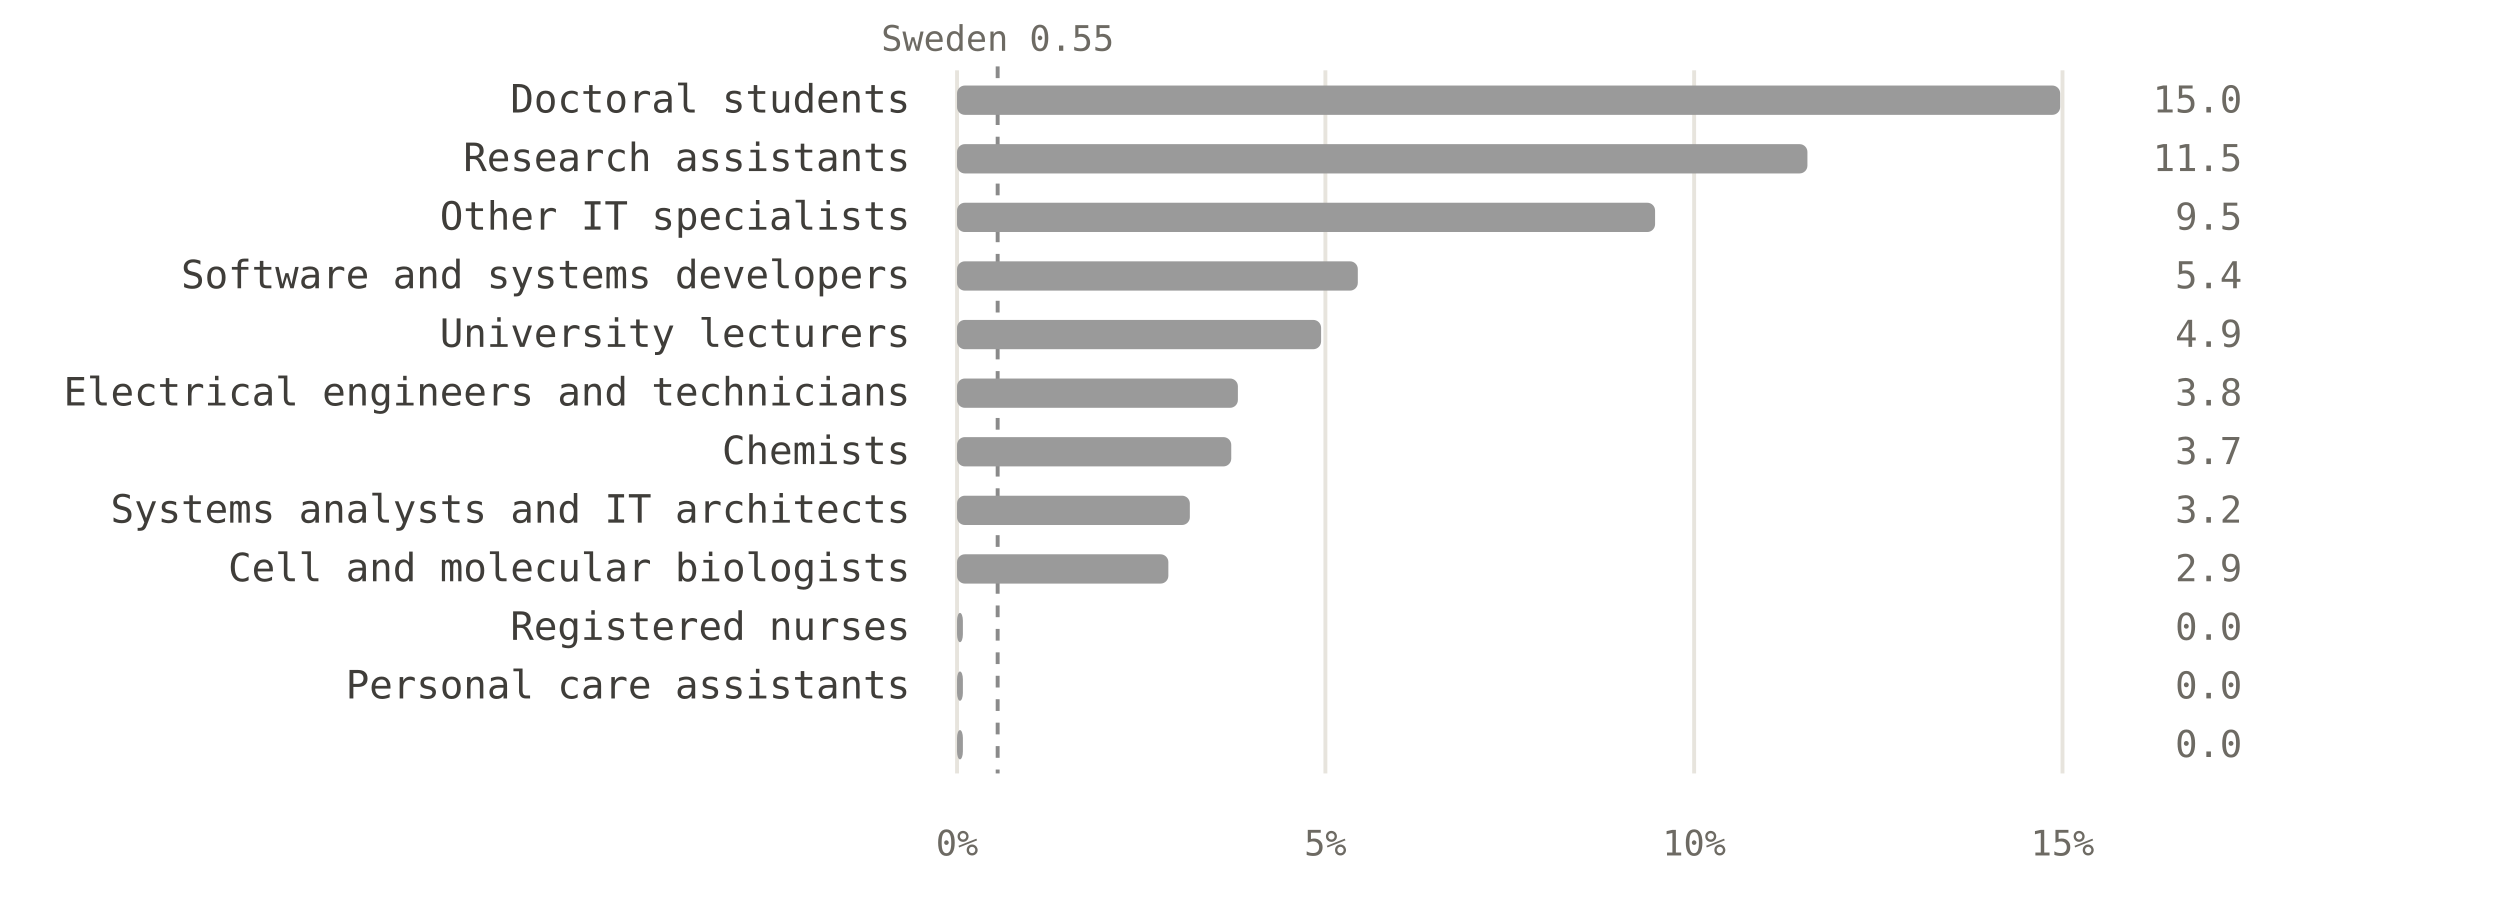
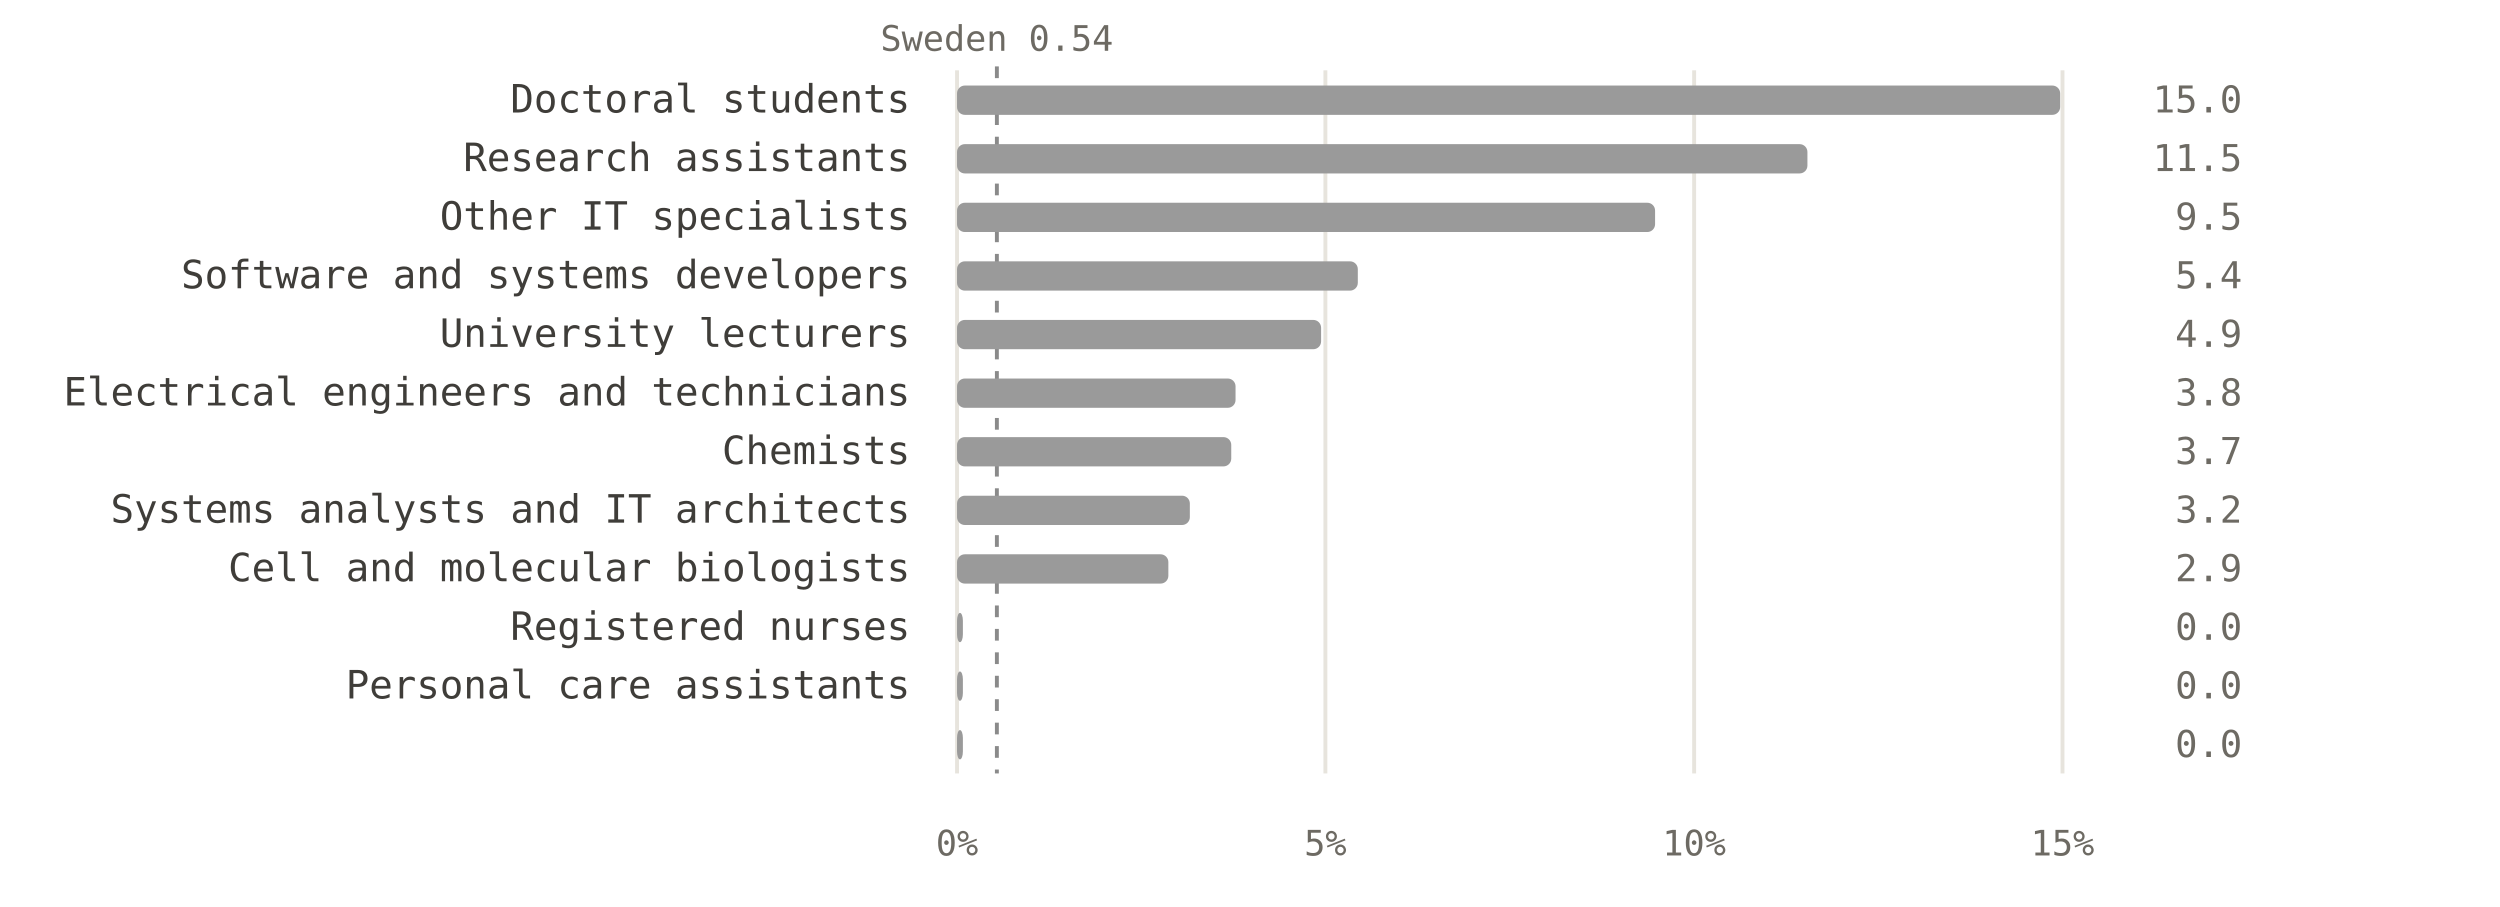
<svg xmlns="http://www.w3.org/2000/svg" class="rankchart barplot" viewBox="0 0 640 232" role="img" aria-label="Ranked bar chart, 12 countries, latest value with change since the previous wave">
  <style>:root{--c1:#0072b2;--c2:#d55e00;--c3:#009e73;--c4:#cc79a7;--ink:#161d2b}.rankchart{font-family:ui-monospace,Menlo,monospace}svg{background:#ffffff}.grid,.rowguide{stroke:#e7e4dd}.rowguide{opacity:.6}.meanline{stroke:#8a8a8a;stroke-dasharray:3 3}.meanlab,.tick{fill:#6d6a63;font-size:9px}.dname{fill:#3f3d39;font-size:10px}.dname.se{fill:#0072b2;font-weight:700}.dot{fill:#9a9a9a}.dot.se{fill:#0072b2}.bar{fill:#9a9a9a}.bar.se{fill:#0072b2}.dval{fill:#6d6a63;font-size:9.5px}.dval.se{fill:#0072b2;font-weight:700}.ddelta{fill:#6d6a63;font-size:8.5px}.trendarea{fill:#0072b2;opacity:.08}.trendline,.trenddash{fill:none;stroke:#0072b2;stroke-width:2}.trenddash{stroke-dasharray:4 3}.trenddot{fill:#0072b2}.trendval{fill:#0072b2;font-size:11px;font-weight:700}.trendcov{fill:#6d6a63;font-size:9px}.sqband{fill:#0072b2;opacity:.10}.sqlo{fill:none;stroke:#009e73;stroke-width:2}.sqhi{fill:none;stroke:#0072b2;stroke-width:2.6}.sqdot.lo{fill:#009e73}.sqdot.hi{fill:#0072b2}.sqval{font-size:11px;font-weight:700}.sqval.lo{fill:#009e73}.sqval.hi{fill:#0072b2}.dumb{display:block}.dbtrack{stroke:#d9d5cd;stroke-width:3}.dblo{fill:#009e73}.dbhi{fill:#0072b2}.figttl{fill:#161d2b;font-size:12px;font-weight:700}.figsrc{fill:#6d6a63;font-size:8.5px}</style>
  <line class="grid" x1="245.0" y1="18" x2="245.0" y2="198" />
  <text class="tick" x="245.0" y="219" text-anchor="middle">0%</text>
  <line class="grid" x1="339.3" y1="18" x2="339.3" y2="198" />
  <text class="tick" x="339.3" y="219" text-anchor="middle">5%</text>
  <line class="grid" x1="433.7" y1="18" x2="433.7" y2="198" />
  <text class="tick" x="433.7" y="219" text-anchor="middle">10%</text>
  <line class="grid" x1="528.0" y1="18" x2="528.0" y2="198" />
  <text class="tick" x="528.0" y="219" text-anchor="middle">15%</text>
-   <line class="meanline" x1="255.4" y1="17" x2="255.4" y2="198" />
-   <text class="meanlab" x="255.4" y="13" text-anchor="middle">Sweden 0.55</text>
+   <line class="meanline" x1="255.2" y1="17" x2="255.2" y2="198" />
+   <text class="meanlab" x="255.2" y="13" text-anchor="middle">Sweden 0.54</text>
  <text class="dname" x="233" y="28.8" text-anchor="end">Doctoral students</text>
  <rect class="bar" x="245" y="21.9" width="282.4" height="7.5" rx="2" />
  <text class="dval" x="574" y="28.8" text-anchor="end">15.0</text>
  <text class="dname" x="233" y="43.8" text-anchor="end">Research assistants</text>
  <rect class="bar" x="245" y="36.9" width="217.7" height="7.5" rx="2" />
  <text class="dval" x="574" y="43.8" text-anchor="end">11.5</text>
  <text class="dname" x="233" y="58.8" text-anchor="end">Other IT specialists</text>
  <rect class="bar" x="245" y="51.9" width="178.7" height="7.5" rx="2" />
  <text class="dval" x="574" y="58.8" text-anchor="end">9.5</text>
  <text class="dname" x="233" y="73.8" text-anchor="end">Software and systems developers</text>
  <rect class="bar" x="245" y="66.9" width="102.6" height="7.5" rx="2" />
  <text class="dval" x="574" y="73.8" text-anchor="end">5.4</text>
  <text class="dname" x="233" y="88.8" text-anchor="end">University lecturers</text>
  <rect class="bar" x="245" y="81.9" width="93.2" height="7.5" rx="2" />
  <text class="dval" x="574" y="88.8" text-anchor="end">4.9</text>
  <text class="dname" x="233" y="103.8" text-anchor="end">Electrical engineers and technicians</text>
-   <rect class="bar" x="245" y="96.9" width="71.9" height="7.5" rx="2" />
+   <rect class="bar" x="245" y="96.9" width="71.3" height="7.5" rx="2" />
  <text class="dval" x="574" y="103.8" text-anchor="end">3.8</text>
  <text class="dname" x="233" y="118.8" text-anchor="end">Chemists</text>
  <rect class="bar" x="245" y="111.9" width="70.2" height="7.5" rx="2" />
  <text class="dval" x="574" y="118.8" text-anchor="end">3.7</text>
  <text class="dname" x="233" y="133.8" text-anchor="end">Systems analysts and IT architects</text>
  <rect class="bar" x="245" y="126.9" width="59.6" height="7.5" rx="2" />
  <text class="dval" x="574" y="133.8" text-anchor="end">3.2</text>
  <text class="dname" x="233" y="148.8" text-anchor="end">Cell and molecular biologists</text>
  <rect class="bar" x="245" y="141.9" width="54.1" height="7.5" rx="2" />
  <text class="dval" x="574" y="148.8" text-anchor="end">2.9</text>
  <text class="dname" x="233" y="163.8" text-anchor="end">Registered nurses</text>
  <rect class="bar" x="245" y="156.9" width="1.5" height="7.5" rx="2" />
  <text class="dval" x="574" y="163.8" text-anchor="end">0.0</text>
  <text class="dname" x="233" y="178.8" text-anchor="end">Personal care assistants</text>
  <rect class="bar" x="245" y="171.9" width="1.5" height="7.5" rx="2" />
  <text class="dval" x="574" y="178.8" text-anchor="end">0.0</text>
  <text class="dname" x="233" y="193.8" text-anchor="end" />
  <rect class="bar" x="245" y="186.9" width="1.5" height="7.5" rx="2" />
  <text class="dval" x="574" y="193.8" text-anchor="end">0.0</text>
</svg>
